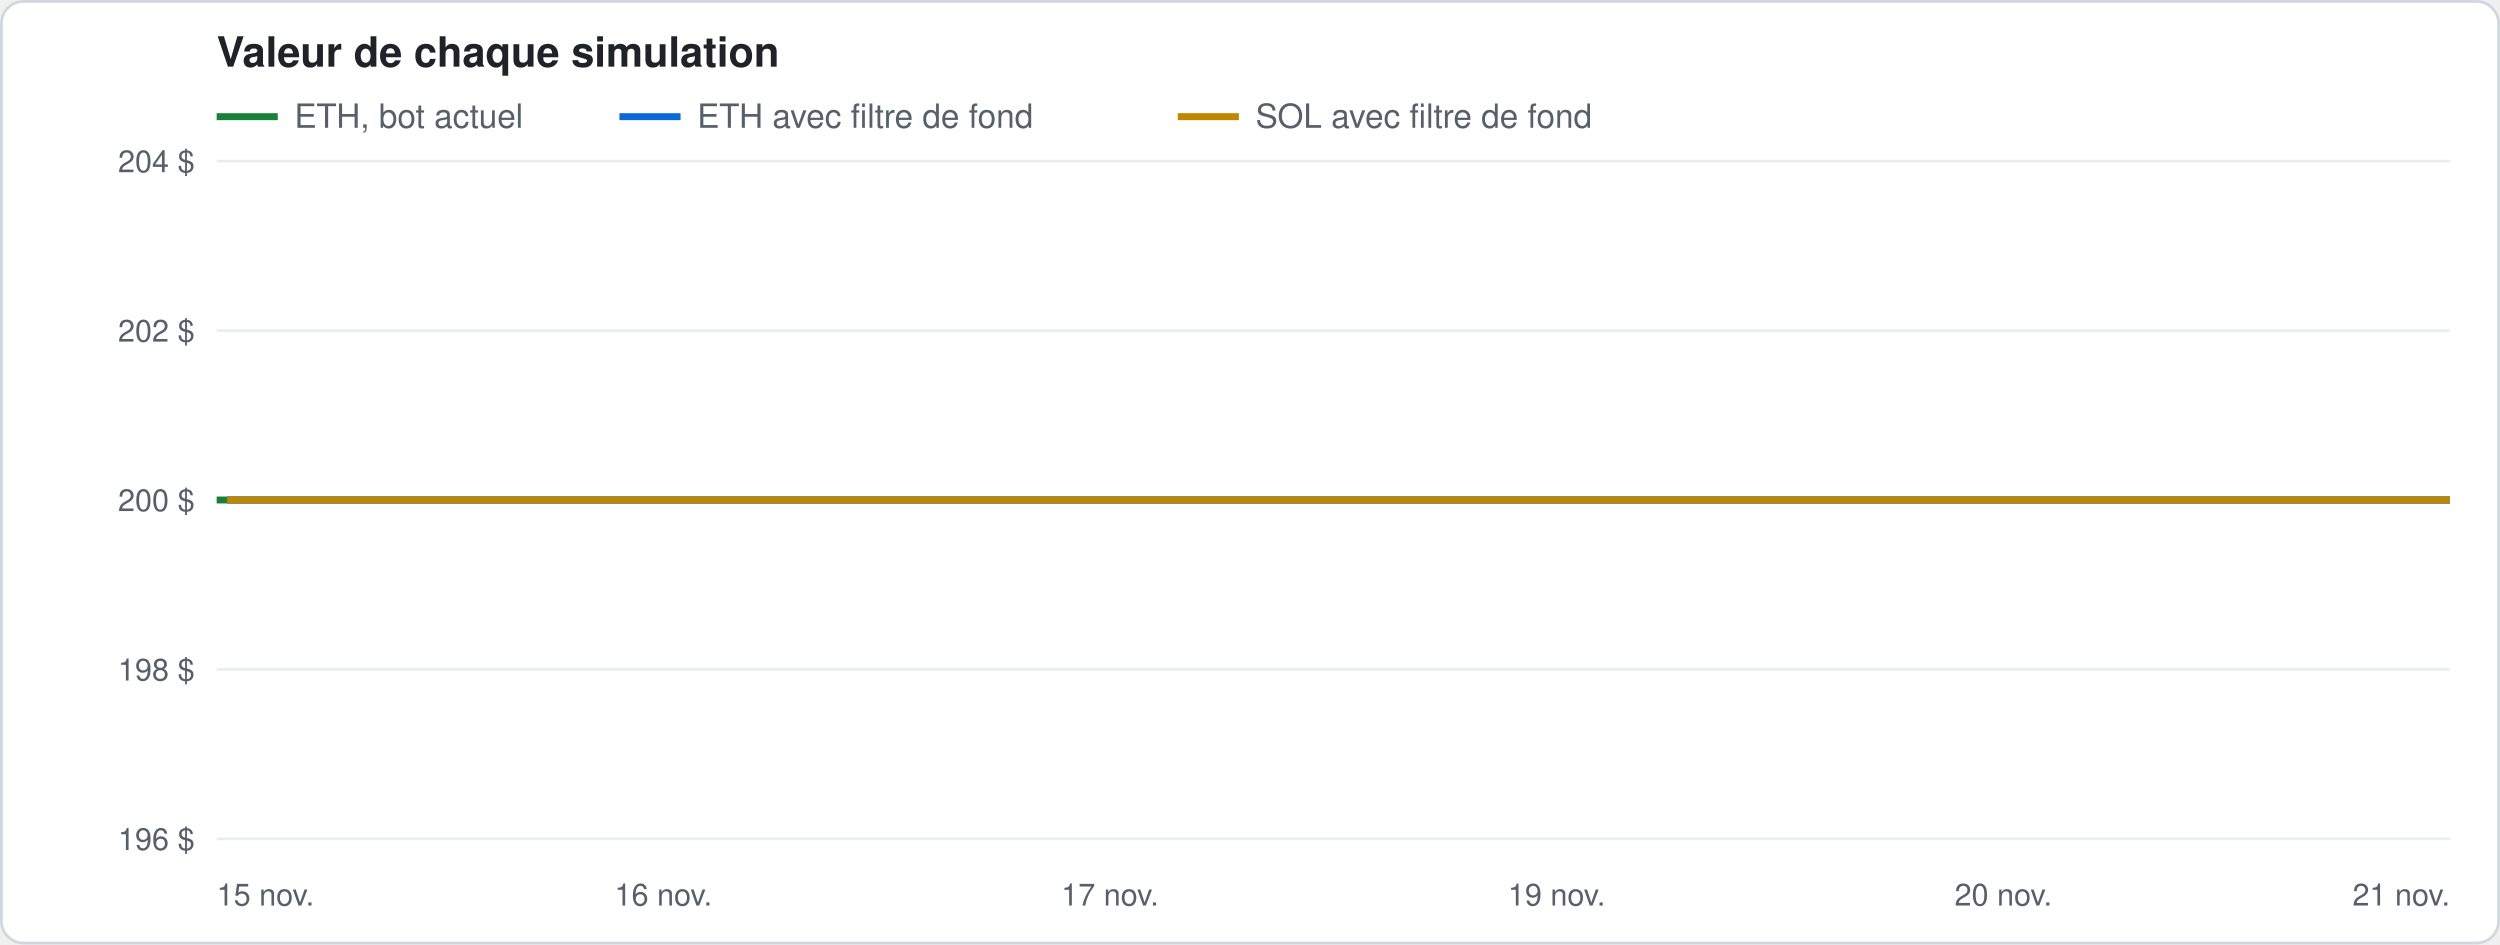
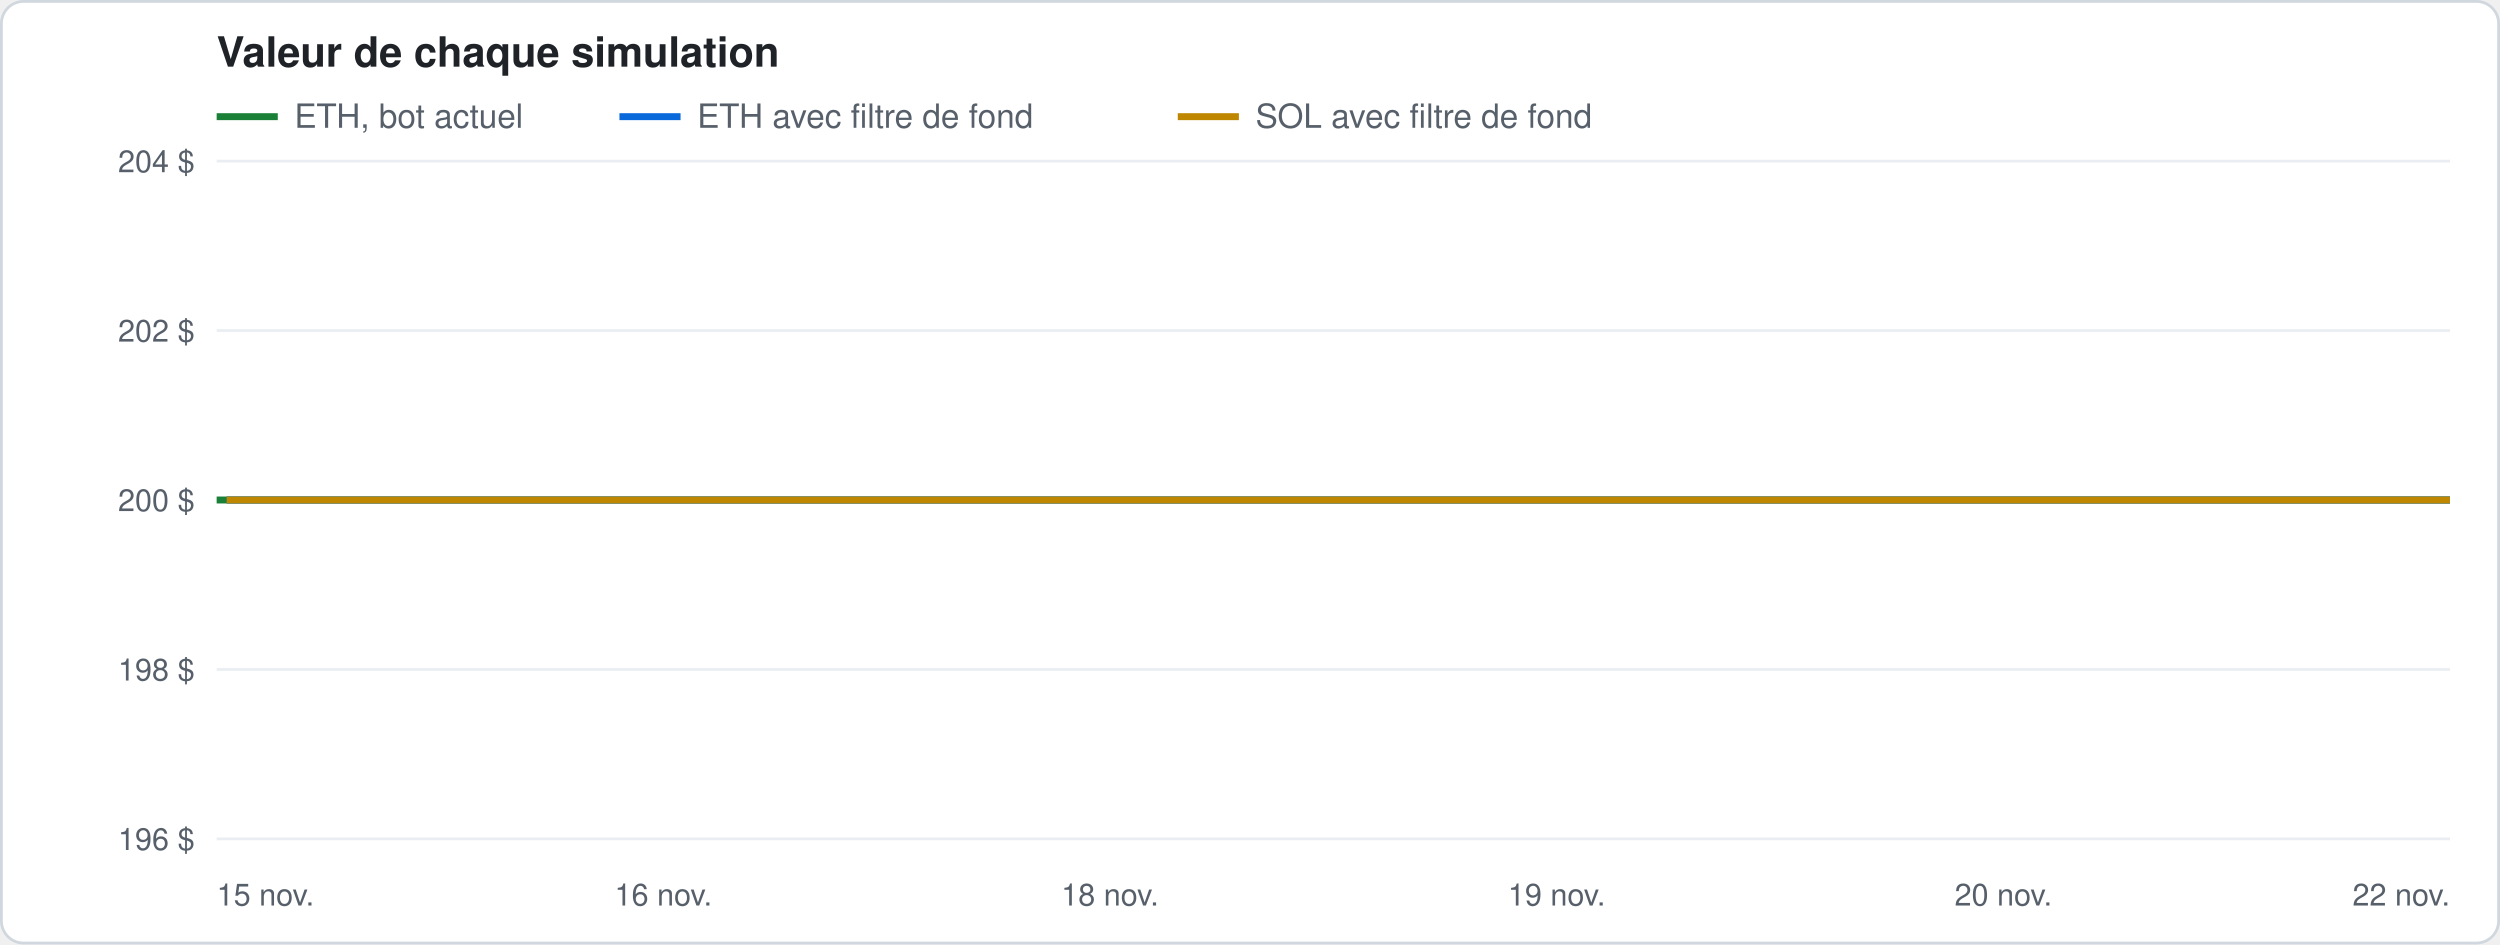
<svg xmlns="http://www.w3.org/2000/svg" width="900" height="340" viewBox="0 0 900 340" font-family="-apple-system, Segoe UI, Helvetica, Arial, sans-serif">
  <rect x="0.5" y="0.5" width="899" height="339" rx="8" fill="#ffffff" stroke="#d0d7de" />
  <text x="78" y="24" font-size="15" font-weight="600" fill="#1f2328">Valeur de chaque simulation</text>
  <line x1="78" y1="42" x2="100" y2="42" stroke="#1a7f37" stroke-width="2.5" />
  <text x="106" y="46" font-size="12" fill="#57606a">ETH, bot actuel</text>
  <line x1="223" y1="42" x2="245" y2="42" stroke="#0969da" stroke-width="2.5" />
  <text x="251" y="46" font-size="12" fill="#57606a">ETH avec filtre de fond</text>
  <line x1="424" y1="42" x2="446" y2="42" stroke="#bf8700" stroke-width="2.5" />
  <text x="452" y="46" font-size="12" fill="#57606a">SOL avec filtre de fond</text>
  <line x1="78" y1="302.0" x2="882" y2="302.0" stroke="#eaeef2" />
  <text x="70" y="306.0" font-size="11" fill="#57606a" text-anchor="end">196 $</text>
  <line x1="78" y1="241.0" x2="882" y2="241.0" stroke="#eaeef2" />
  <text x="70" y="245.0" font-size="11" fill="#57606a" text-anchor="end">198 $</text>
  <line x1="78" y1="180.0" x2="882" y2="180.0" stroke="#eaeef2" />
  <text x="70" y="184.0" font-size="11" fill="#57606a" text-anchor="end">200 $</text>
  <line x1="78" y1="119.0" x2="882" y2="119.0" stroke="#eaeef2" />
  <text x="70" y="123.0" font-size="11" fill="#57606a" text-anchor="end">202 $</text>
  <line x1="78" y1="58.0" x2="882" y2="58.0" stroke="#eaeef2" />
  <text x="70" y="62.0" font-size="11" fill="#57606a" text-anchor="end">204 $</text>
  <text x="78.0" y="326" font-size="11" fill="#57606a" text-anchor="start">15 nov.</text>
  <text x="238.8" y="326" font-size="11" fill="#57606a" text-anchor="middle">16 nov.</text>
-   <text x="399.6" y="326" font-size="11" fill="#57606a" text-anchor="middle">17 nov.</text>
+   <text x="399.6" y="326" font-size="11" fill="#57606a" text-anchor="middle">18 nov.</text>
  <text x="560.4" y="326" font-size="11" fill="#57606a" text-anchor="middle">19 nov.</text>
  <text x="721.2" y="326" font-size="11" fill="#57606a" text-anchor="middle">20 nov.</text>
-   <text x="882.0" y="326" font-size="11" fill="#57606a" text-anchor="end">21 nov.</text>
-   <polyline points="78.0,180.0 81.8,180.0 98.4,180.0 105.3,180.0 126.2,180.0 162.3,180.0 215.8,180.0 255.9,180.0 298.0,180.0 347.5,180.0 383.1,180.0 424.0,180.0 470.8,180.0 503.8,180.0 543.8,180.0 593.3,180.0 627.3,180.0 665.3,180.0 712.8,180.0 747.4,180.0 775.1,180.0 820.1,180.0 858.1,180.0 882.0,180.0" fill="none" stroke="#1a7f37" stroke-width="2.5" stroke-linejoin="round" />
-   <polyline points="81.8,180.0 98.4,180.0 105.3,180.0 126.2,180.0 162.3,180.0 215.8,180.0 255.9,180.0 298.0,180.0 347.5,180.0 383.1,180.0 424.0,180.0 470.8,180.0 503.8,180.0 543.8,180.0 593.3,180.0 627.3,180.0 665.3,180.0 712.8,180.0 747.4,180.0 775.1,180.0 820.1,180.0 858.2,180.0 882.0,180.0" fill="none" stroke="#0969da" stroke-width="2.5" stroke-linejoin="round" />
-   <polyline points="81.8,180.0 98.4,180.0 105.3,180.0 126.2,180.0 162.3,180.0 215.8,180.0 255.9,180.0 298.1,180.0 347.5,180.0 383.1,180.0 424.0,180.0 470.9,180.0 503.8,180.0 543.8,180.0 593.3,180.0 627.4,180.0 665.3,180.0 712.8,180.0 747.4,180.0 775.1,180.0 820.1,180.0 858.2,180.0 882.0,180.0" fill="none" stroke="#bf8700" stroke-width="2.5" stroke-linejoin="round" />
+   <text x="882.0" y="326" font-size="11" fill="#57606a" text-anchor="end">22 nov.</text>
+   <polyline points="78.0,180.0 81.6,180.0 97.5,180.0 104.0,180.0 124.1,180.0 158.5,180.0 209.6,180.0 248.0,180.0 288.3,180.0 335.5,180.0 369.5,180.0 408.7,180.0 453.4,180.0 484.9,180.0 523.1,180.0 570.4,180.0 603.0,180.0 639.2,180.0 684.7,180.0 717.7,180.0 744.2,180.0 787.2,180.0 823.5,180.0 846.3,180.0 882.0,180.0" fill="none" stroke="#1a7f37" stroke-width="2.5" stroke-linejoin="round" />
+   <polyline points="81.6,180.0 97.5,180.0 104.1,180.0 124.1,180.0 158.5,180.0 209.6,180.0 248.0,180.0 288.3,180.0 335.5,180.0 369.6,180.0 408.7,180.0 453.4,180.0 484.9,180.0 523.1,180.0 570.5,180.0 603.0,180.0 639.2,180.0 684.7,180.0 717.7,180.0 744.2,180.0 787.2,180.0 823.5,180.0 846.3,180.0 882.0,180.0" fill="none" stroke="#0969da" stroke-width="2.5" stroke-linejoin="round" />
+   <polyline points="81.6,180.0 97.5,180.0 104.1,180.0 124.1,180.0 158.5,180.0 209.7,180.0 248.0,180.0 288.3,180.0 335.6,180.0 369.6,180.0 408.7,180.0 453.4,180.0 484.9,180.0 523.1,180.0 570.5,180.0 603.0,180.0 639.2,180.0 684.7,180.0 717.7,180.0 744.2,180.0 787.2,180.0 823.5,180.0 846.3,180.0 882.0,180.0" fill="none" stroke="#bf8700" stroke-width="2.5" stroke-linejoin="round" />
</svg>
